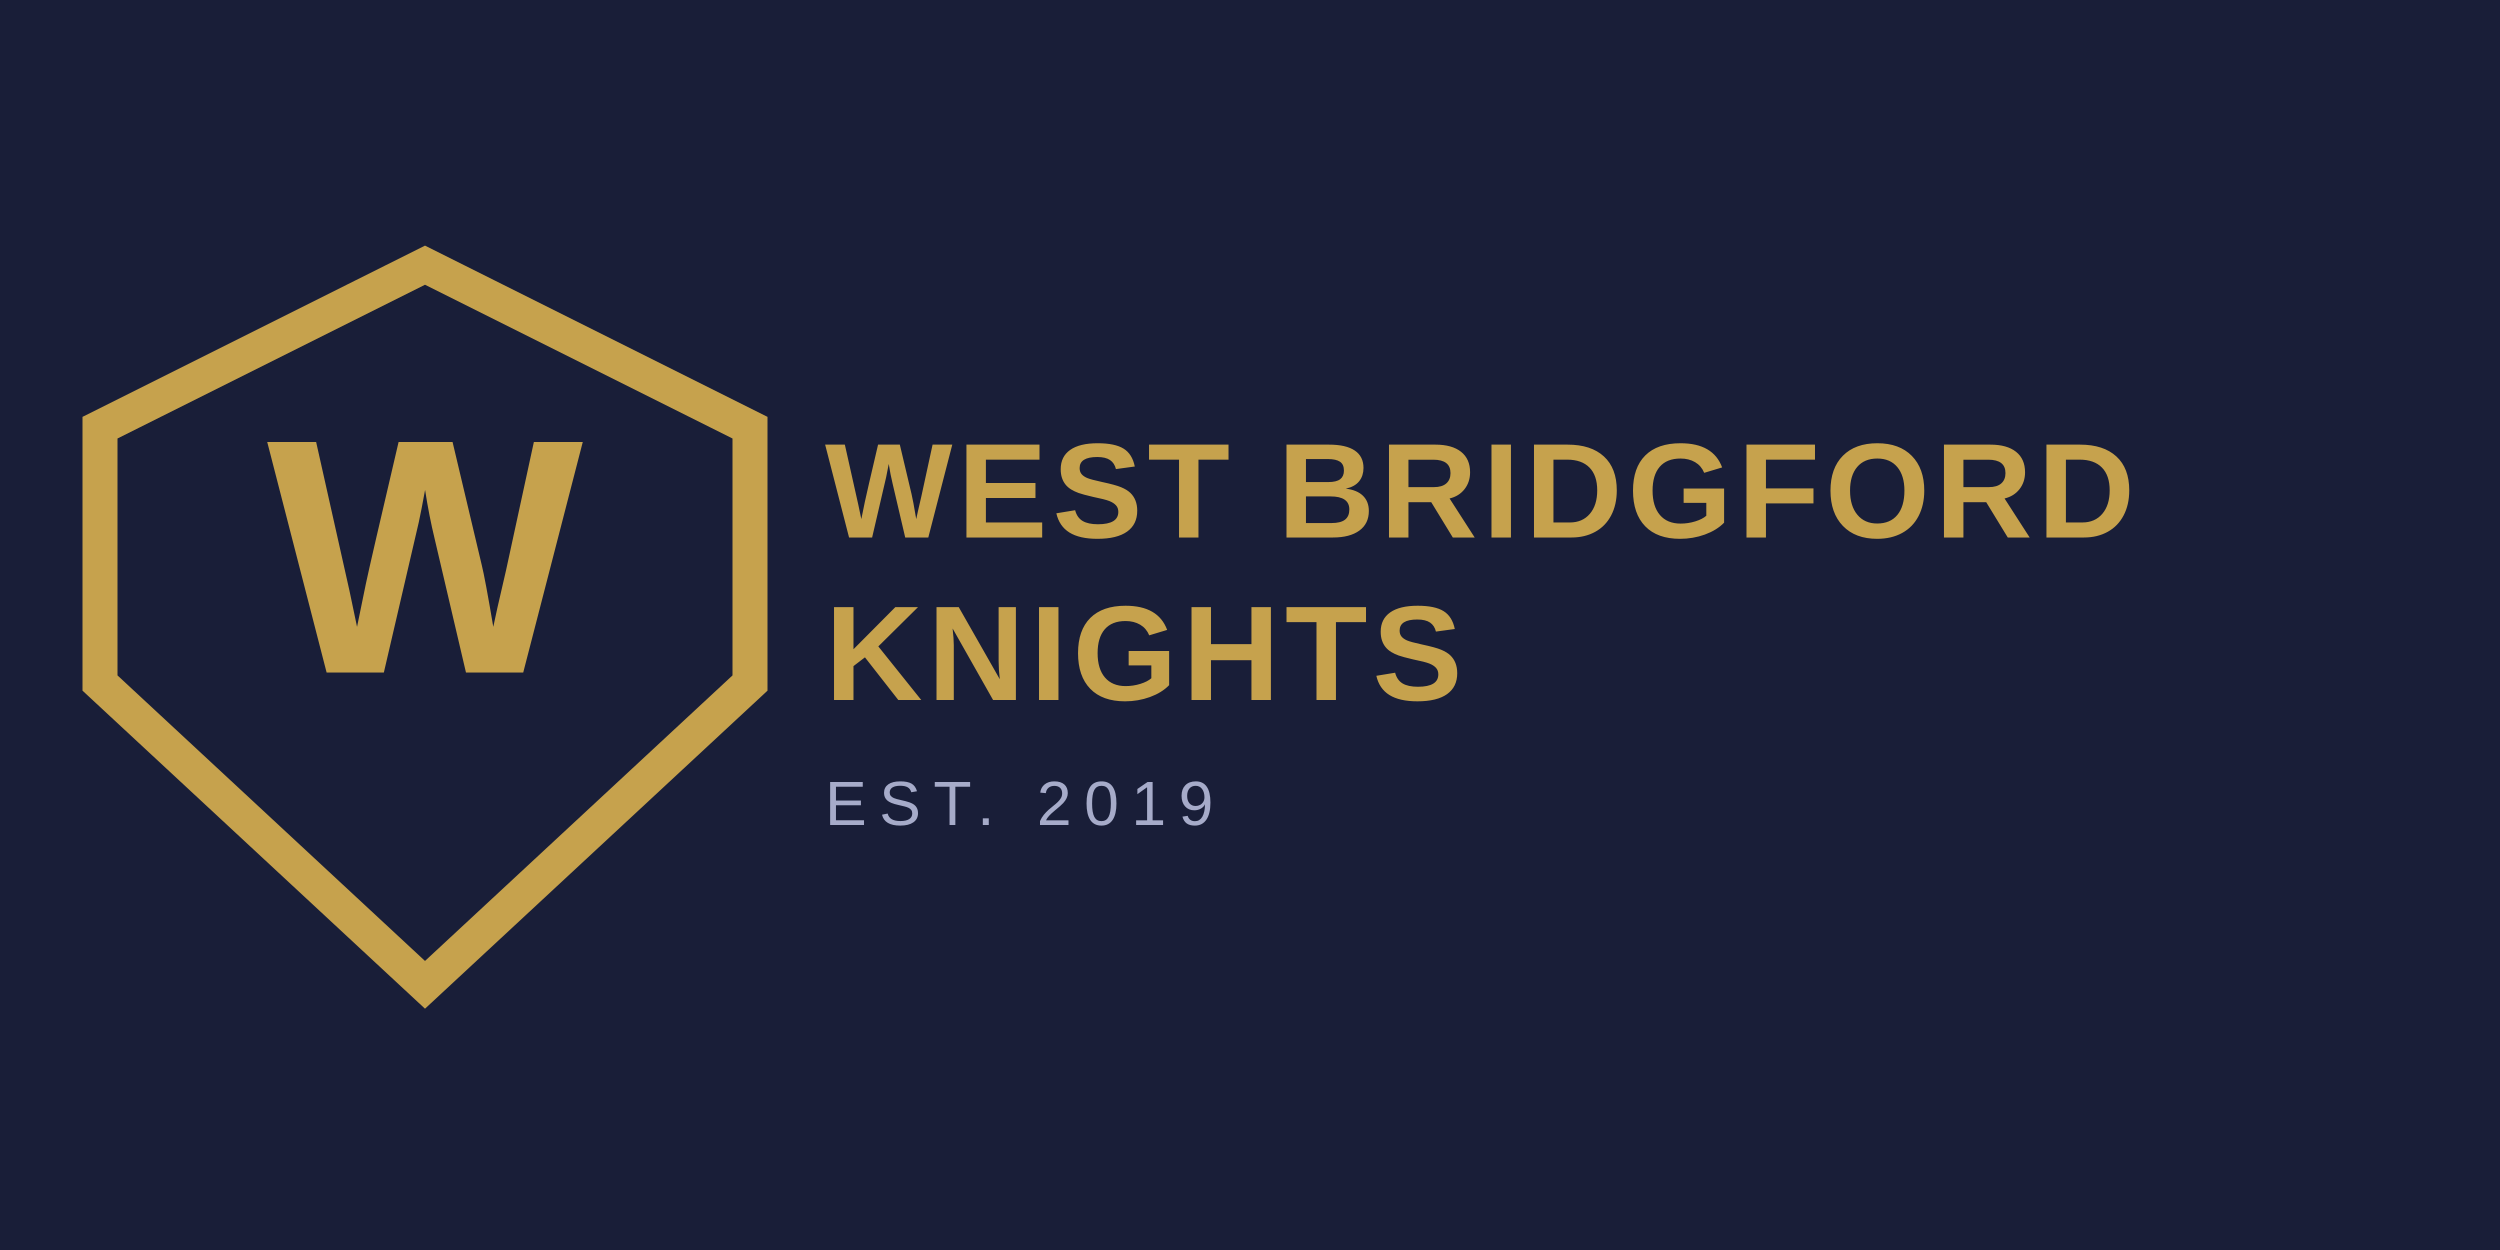
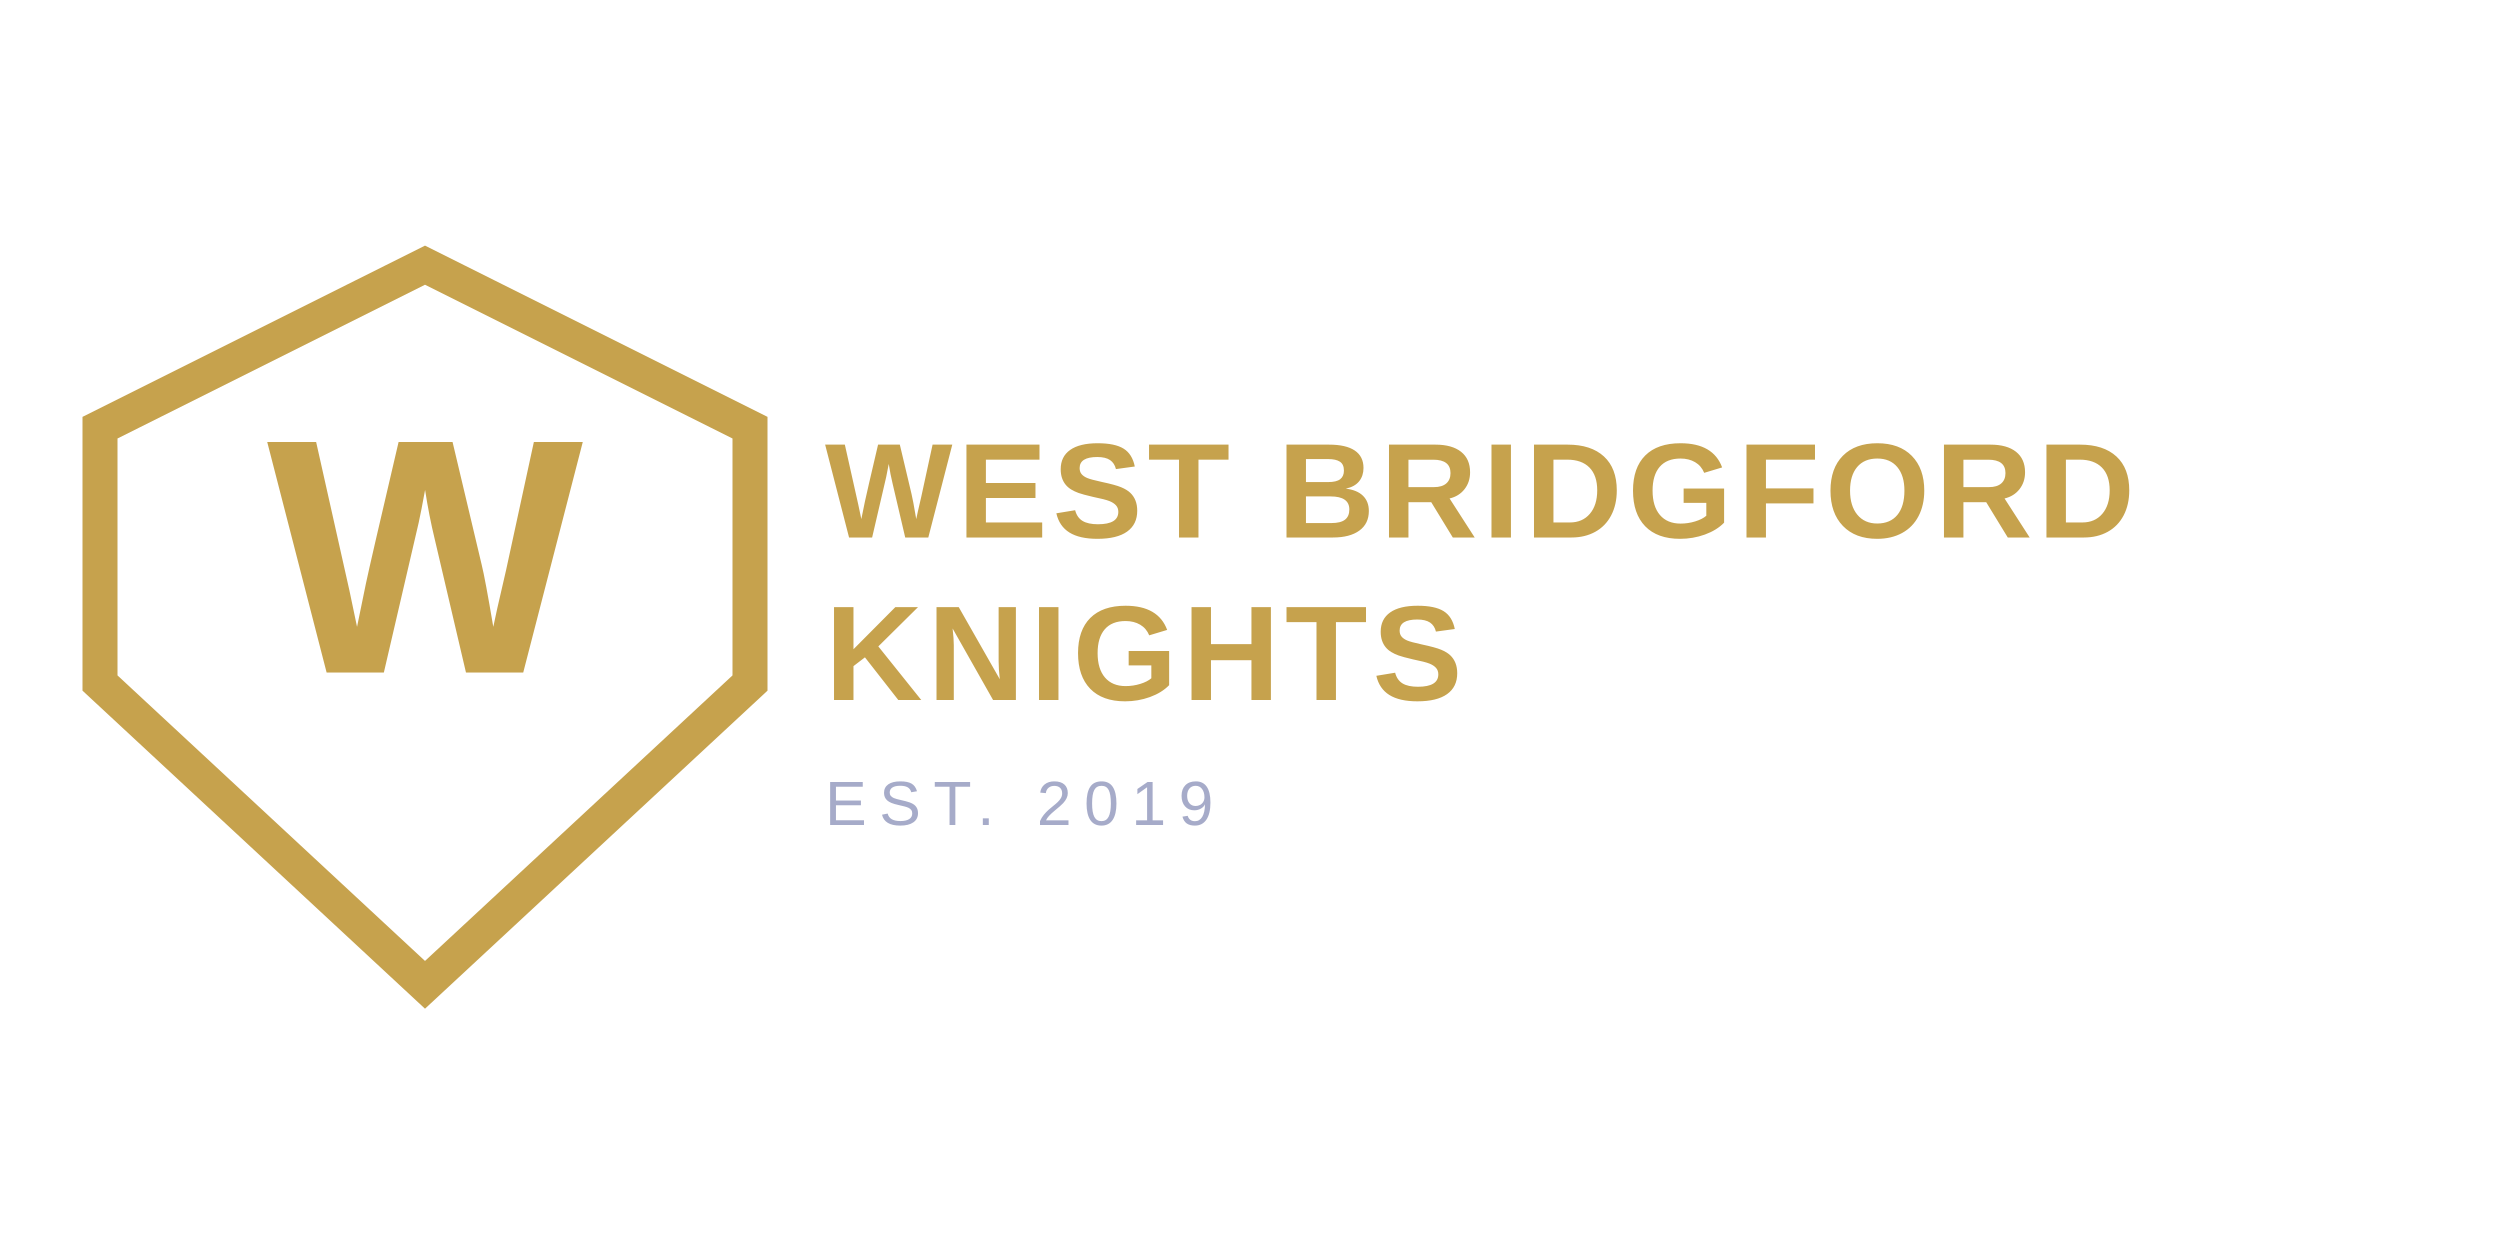
<svg xmlns="http://www.w3.org/2000/svg" width="2000" height="1000" viewBox="0 0 2000 1000">
  <defs>
    <style>
      .gold { fill: #C6A24D; }
      .muted { fill: #A6ABC9; }
      .headline {
        font-family: 'Liberation Sans', Arial, Helvetica, sans-serif;
        font-weight: 700;
        letter-spacing: 4px;
      }
      .est {
        font-family: 'Liberation Sans', Arial, Helvetica, sans-serif;
        font-weight: 400;
        letter-spacing: 10px;
      }
    </style>
  </defs>
-   <rect x="0" y="0" width="2000" height="1000" fill="#191E38" />
  <g transform="translate(340,500)">
    <polygon points="0,-287.86 260,-157.86 260,46.43 0,287.86 -260,46.43 -260,-157.86" fill="none" stroke="#C6A24D" stroke-width="28" />
    <text x="0" y="38" text-anchor="middle" class="headline gold" font-size="268" letter-spacing="0">W</text>
  </g>
  <g transform="translate(660,0)">
    <text x="0" y="430" class="headline gold" font-size="108">WEST BRIDGFORD</text>
    <text x="0" y="560" class="headline gold" font-size="108">KNIGHTS</text>
    <text x="0" y="660" class="est muted" font-size="50">EST. 2019</text>
  </g>
</svg>
